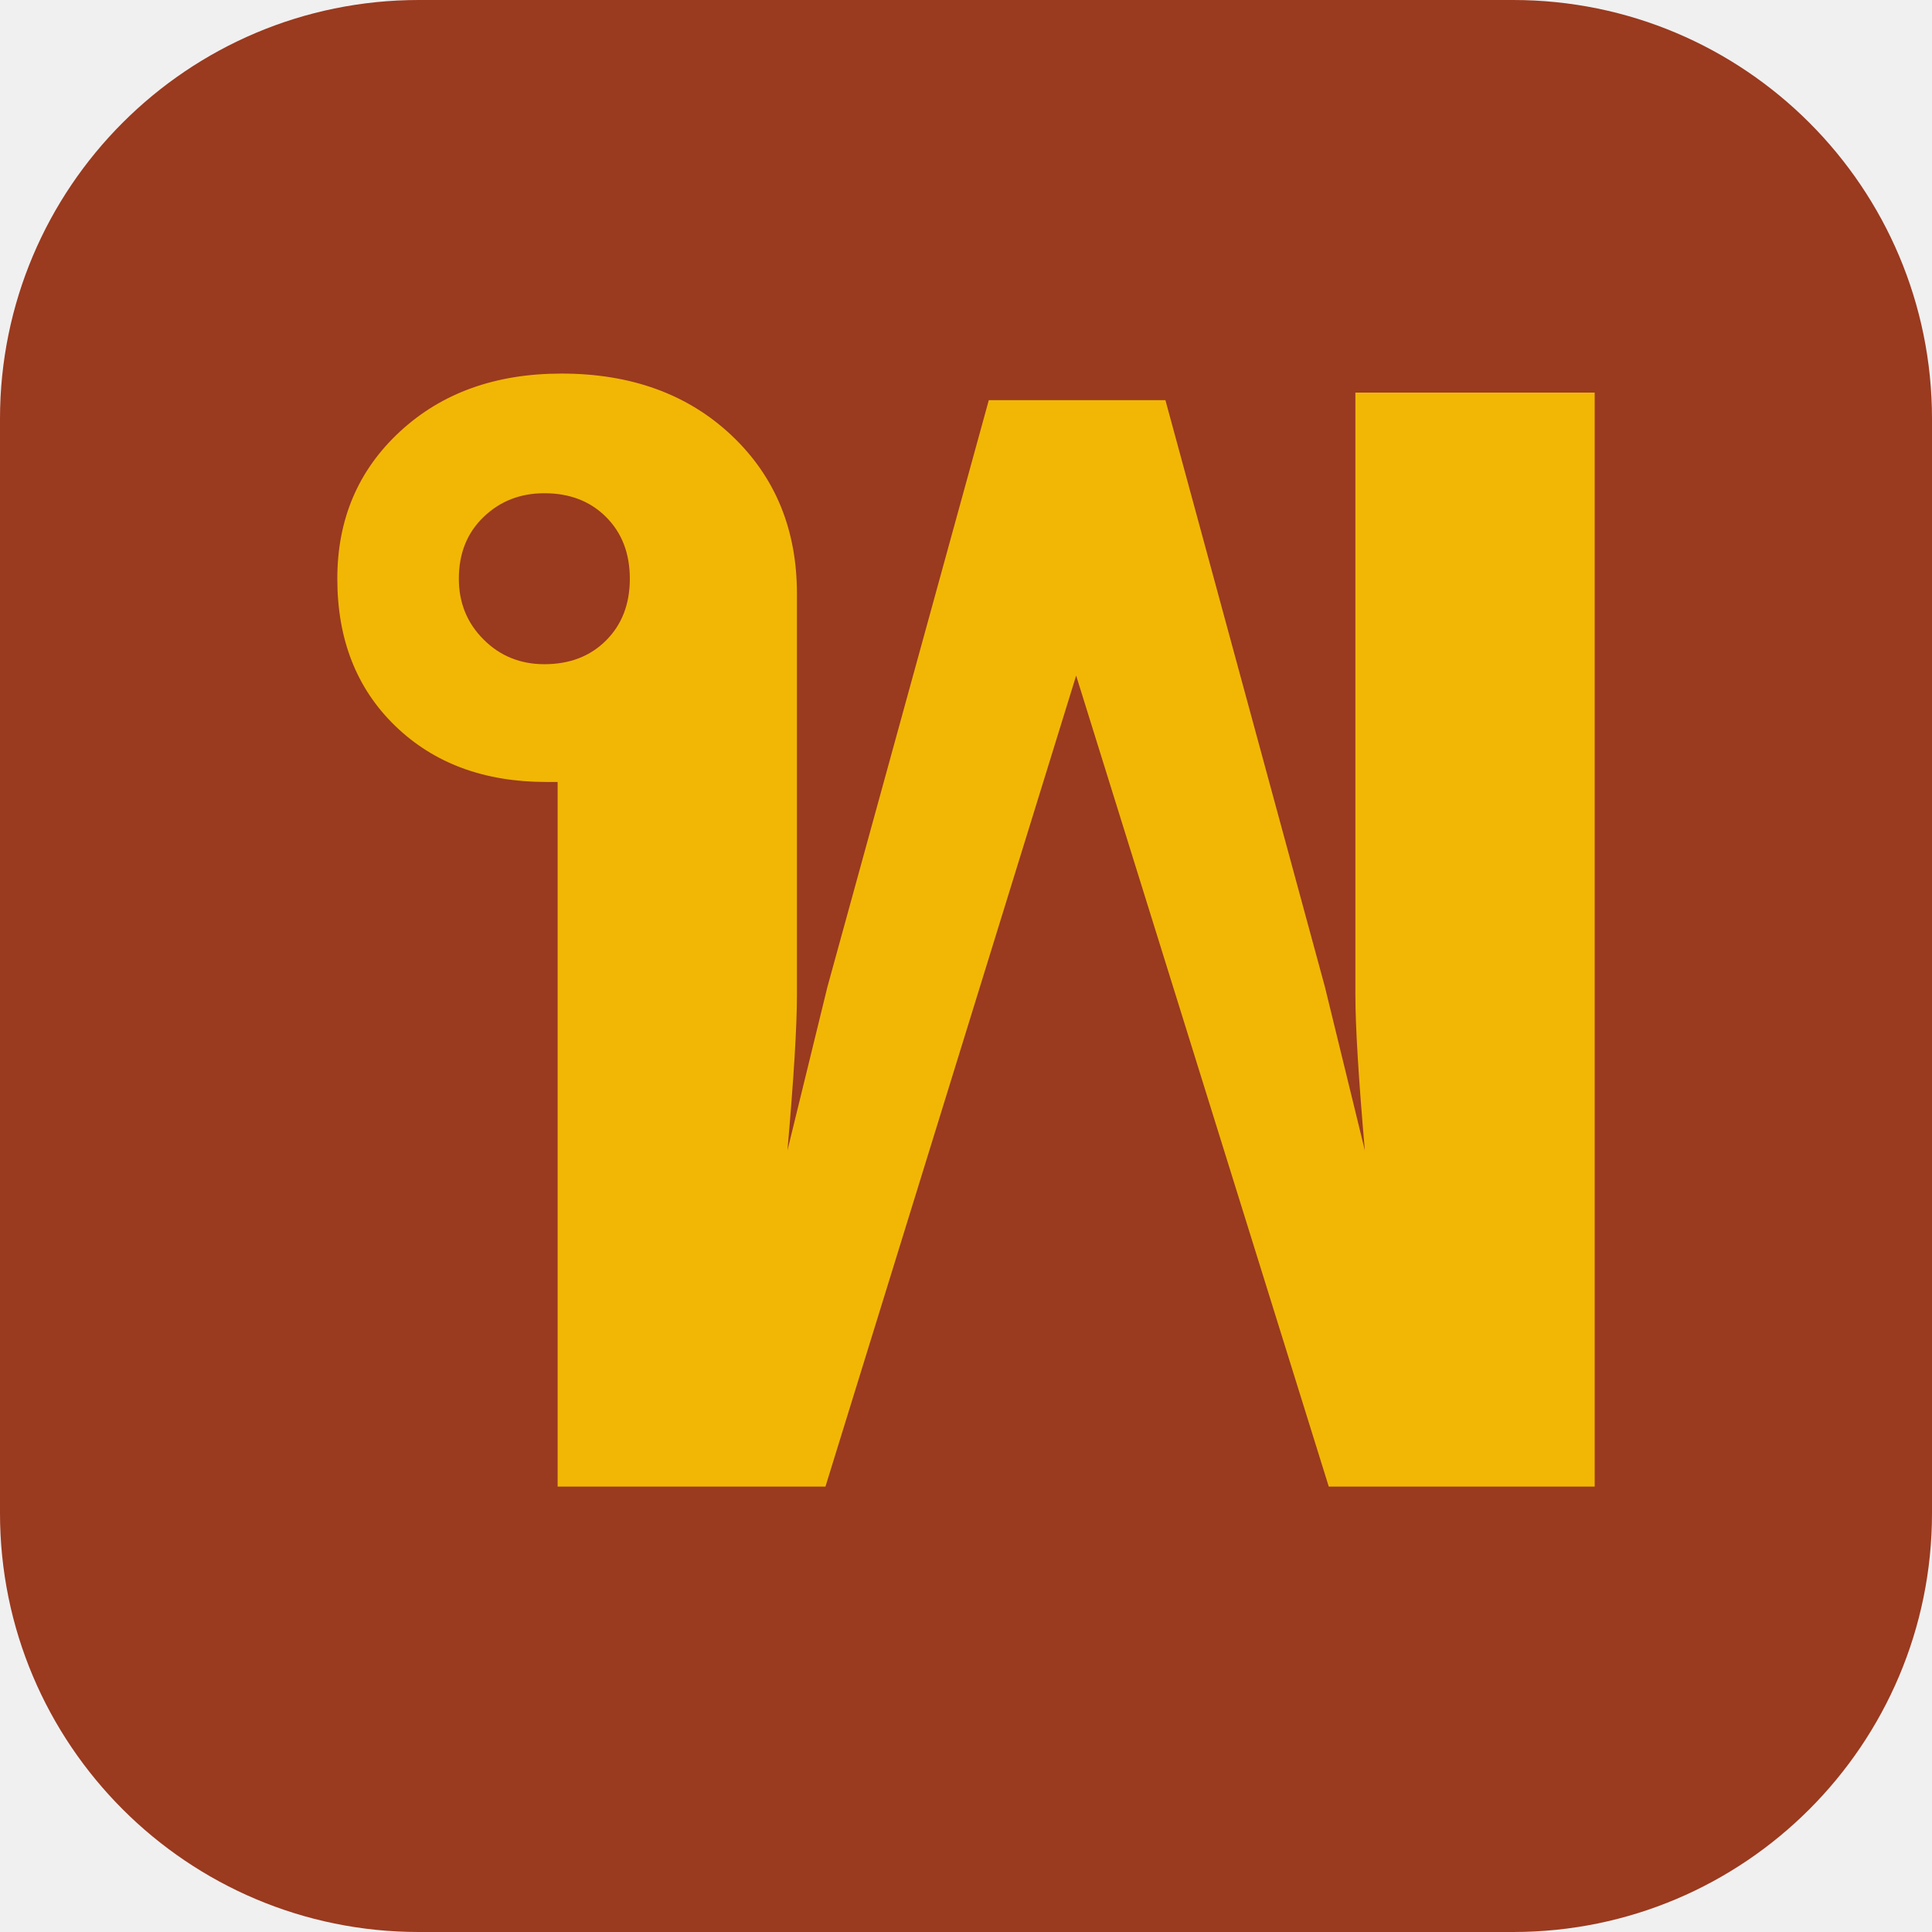
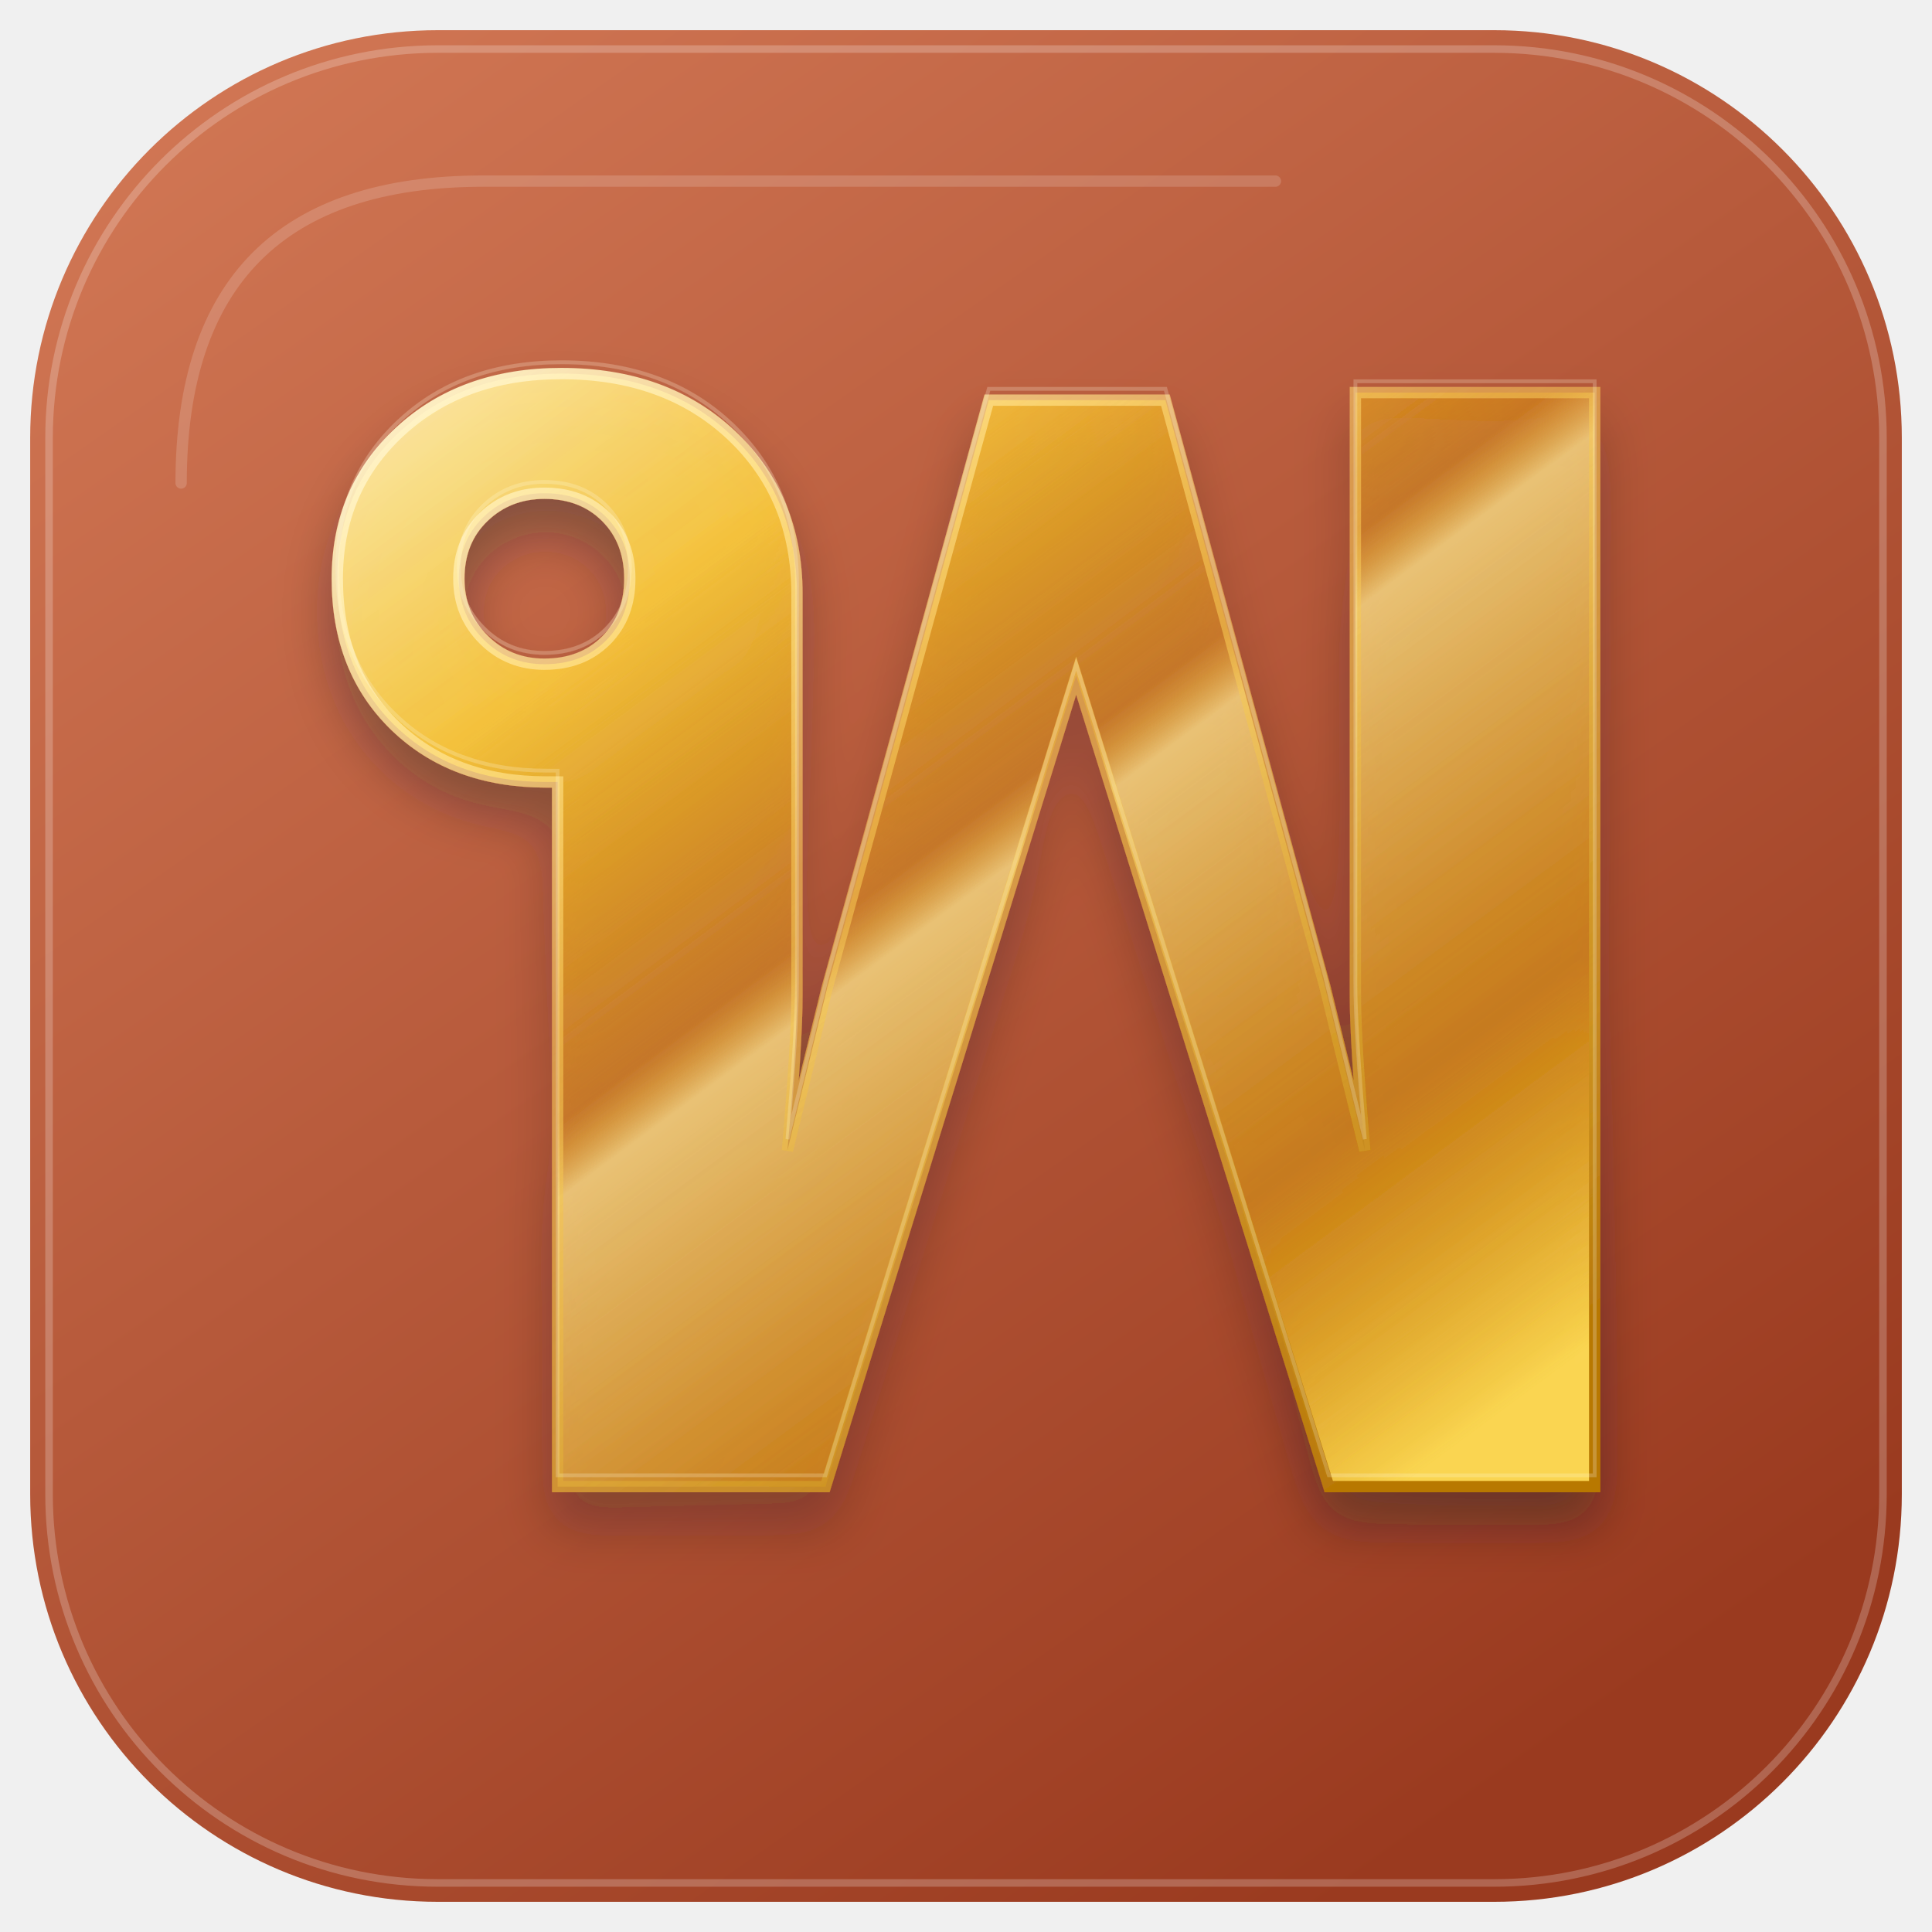
- <svg xmlns="http://www.w3.org/2000/svg" viewBox="0 0 512 512">
-   <rect width="512" height="512" rx="111" fill="#9a3a1f" />
-   <path fill="#F2B705" fill-rule="nonzero" d="M 422.61 104.04 L 422.61 393.97 L 352.14 393.97 L 285.19 179.04 L 218.75 393.97 L 147.78 393.97 L 147.78 207.23 L 144.76 207.23 Q 120.09 207.23 104.74 192.38 Q 89.39 177.53 89.39 153.37 Q 89.39 129.71 106.00 114.36 Q 122.61 99.00 148.79 99.00 Q 176.47 99.00 193.84 115.36 Q 211.20 131.72 211.20 157.39 L 211.20 263.60 Q 211.20 276.18 208.68 304.88 L 219.26 261.59 L 262.04 106.05 L 308.85 106.05 L 351.13 261.59 L 361.70 304.88 Q 359.19 276.18 359.19 263.60 L 359.19 104.04 L 422.61 104.04ZM 160.61 169.73 Q 166.91 163.43 166.91 153.37 Q 166.91 143.30 160.61 137.01 Q 154.32 130.71 144.26 130.71 Q 134.69 130.71 128.15 137.01 Q 121.60 143.30 121.60 153.37 Q 121.60 162.93 128.15 169.47 Q 134.69 176.02 144.26 176.02 Q 154.32 176.02 160.61 169.73Z" />
+ <svg xmlns="http://www.w3.org/2000/svg" viewBox="0 0 512 512" role="img" aria-label="PhutKrub glass logo draft">
+   <defs>
+     <linearGradient id="bg2" x2=".7" y2="1">
+       <stop stop-color="#d47a57" />
+       <stop offset="1" stop-color="#9a3a1f" />
+     </linearGradient>
+     <linearGradient id="glass2" x1="0" y1="0" x2=".85" y2="1">
+       <stop stop-color="#fff3ba" stop-opacity=".95" />
+       <stop offset=".24" stop-color="#ffd13d" stop-opacity=".85" />
+       <stop offset=".48" stop-color="#edaa08" stop-opacity=".37" />
+       <stop offset=".52" stop-color="#ffe68a" stop-opacity=".73" />
+       <stop offset=".79" stop-color="#e8a308" stop-opacity=".52" />
+       <stop offset="1" stop-color="#ffdc52" stop-opacity=".95" />
+     </linearGradient>
+     <linearGradient id="edge2" x2=".8" y2="1">
+       <stop stop-color="#fff8d5" />
+       <stop offset=".45" stop-color="#ffd560" stop-opacity=".5" />
+       <stop offset="1" stop-color="#b87806" />
+     </linearGradient>
+     <filter id="shadow2" x="-25%" y="-25%" width="150%" height="160%">
+       <feDropShadow dx="0" dy="9" stdDeviation="7" flood-color="#081d30" flood-opacity=".35" />
+     </filter>
+   </defs>
+   <rect x="8" y="8" width="496" height="496" rx="108" fill="url(#bg2)" />
+   <rect x="13" y="13" width="486" height="486" rx="103" fill="none" stroke="#fff" stroke-opacity=".22" stroke-width="2" />
+   <path d="M48 128Q48 48 128 48h210" fill="none" stroke="#fff" stroke-width="3" stroke-opacity=".16" stroke-linecap="round" />
+   <g transform="" filter="url(#shadow2)">
+     <path d="M 422.61 104.04 L 422.61 393.97 L 352.14 393.97 L 285.19 179.04 L 218.75 393.97 L 147.78 393.97 L 147.78 207.23 L 144.76 207.23 Q 120.09 207.23 104.74 192.38 Q 89.39 177.53 89.39 153.37 Q 89.39 129.71 106.00 114.36 Q 122.61 99.00 148.79 99.00 Q 176.47 99.00 193.84 115.36 Q 211.20 131.72 211.20 157.39 L 211.20 263.60 Q 211.20 276.18 208.68 304.88 L 219.26 261.59 L 262.04 106.05 L 308.85 106.05 L 351.13 261.59 L 361.70 304.88 Q 359.19 276.18 359.19 263.60 L 359.19 104.04 L 422.61 104.04ZM 160.61 169.73 Q 166.91 163.43 166.91 153.37 Q 166.91 143.30 160.61 137.01 Q 154.32 130.71 144.26 130.71 Q 134.69 130.71 128.15 137.01 Q 121.60 143.30 121.60 153.37 Q 121.60 162.93 128.15 169.47 Q 134.69 176.02 144.26 176.02 Q 154.32 176.02 160.61 169.73Z" fill="url(#glass2)" stroke="url(#edge2)" stroke-width="3" />
+     <path d="M 422.61 104.04 L 422.61 393.97 L 352.14 393.97 L 285.19 179.04 L 218.75 393.97 L 147.78 393.97 L 147.78 207.23 L 144.76 207.23 Q 120.09 207.23 104.74 192.38 Q 89.39 177.53 89.39 153.37 Q 89.39 129.71 106.00 114.36 Q 122.61 99.00 148.79 99.00 Q 176.47 99.00 193.84 115.36 Q 211.20 131.72 211.20 157.39 L 211.20 263.60 Q 211.20 276.18 208.68 304.88 L 219.26 261.59 L 262.04 106.05 L 308.85 106.05 L 351.13 261.59 L 361.70 304.88 Q 359.19 276.18 359.19 263.60 L 359.19 104.04 L 422.61 104.04ZM 160.61 169.73 Q 166.91 163.43 166.91 153.37 Q 166.91 143.30 160.61 137.01 Q 154.32 130.71 144.26 130.71 Q 134.69 130.71 128.15 137.01 Q 121.60 143.30 121.60 153.37 Q 121.60 162.93 128.15 169.47 Q 134.69 176.02 144.26 176.02 Q 154.32 176.02 160.61 169.73Z" fill="none" stroke="#fffbe6" stroke-opacity=".22" stroke-width="1" transform="translate(0 -3)" />
+   </g>
</svg>
